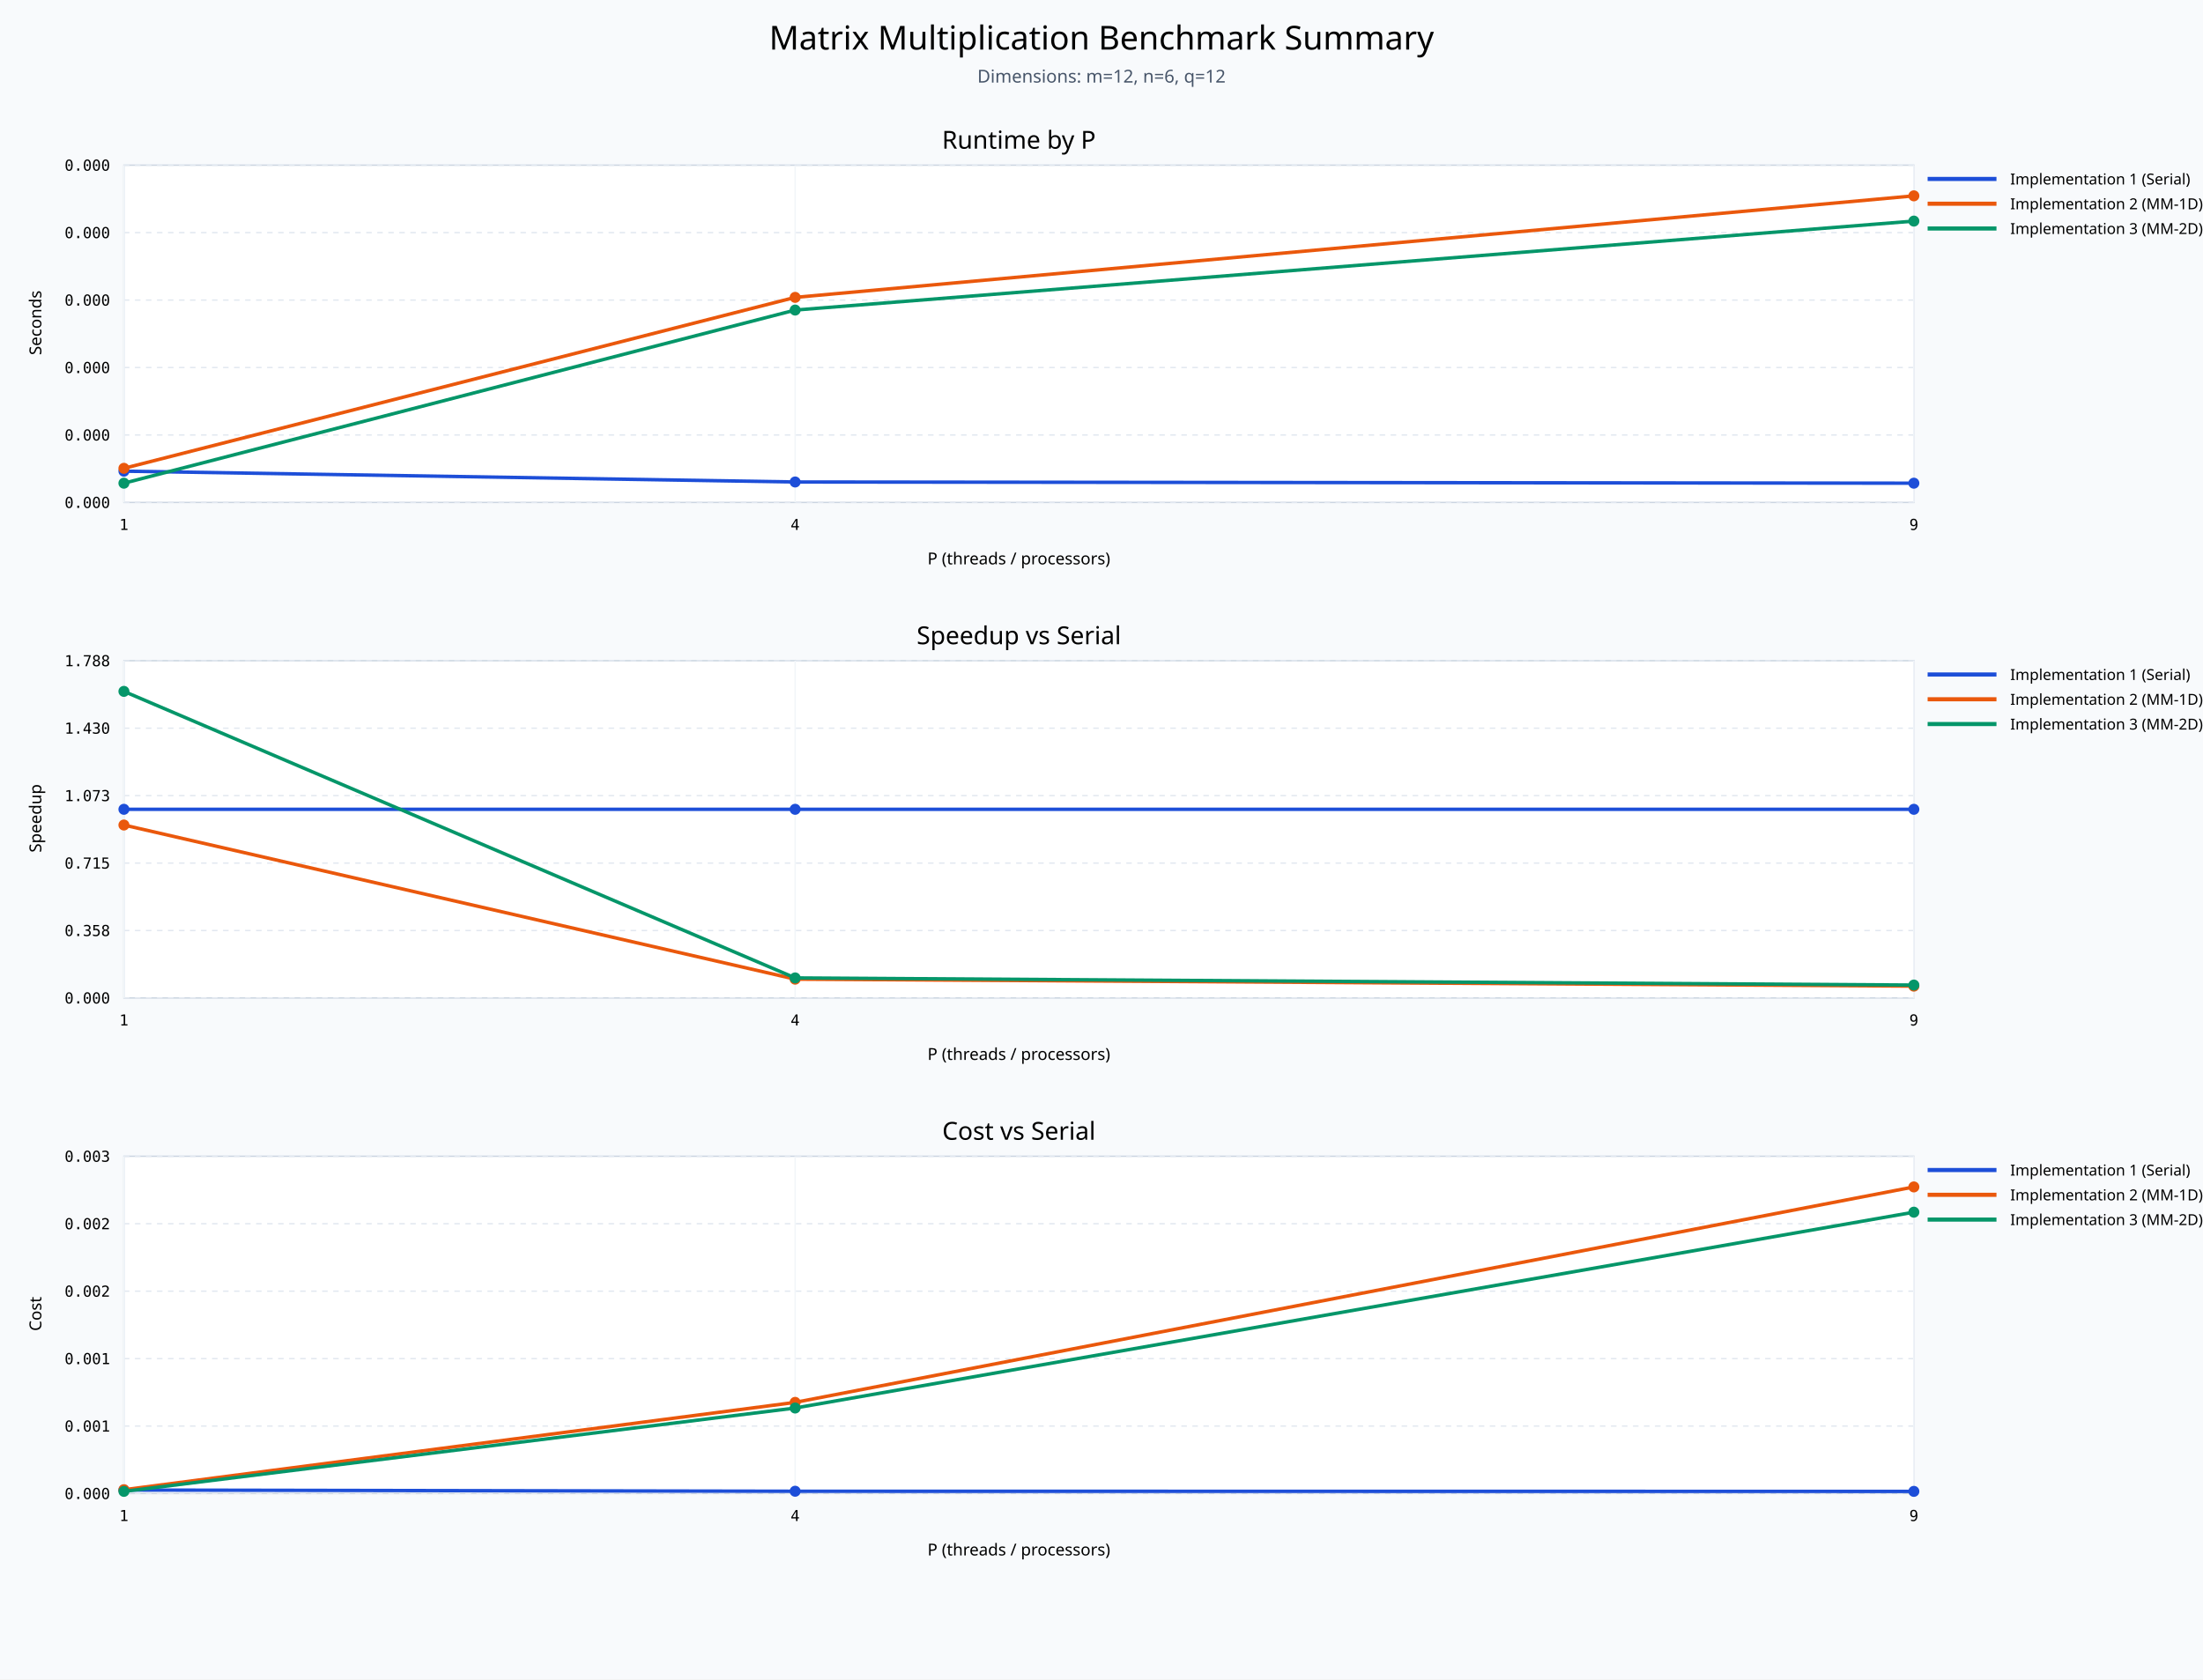
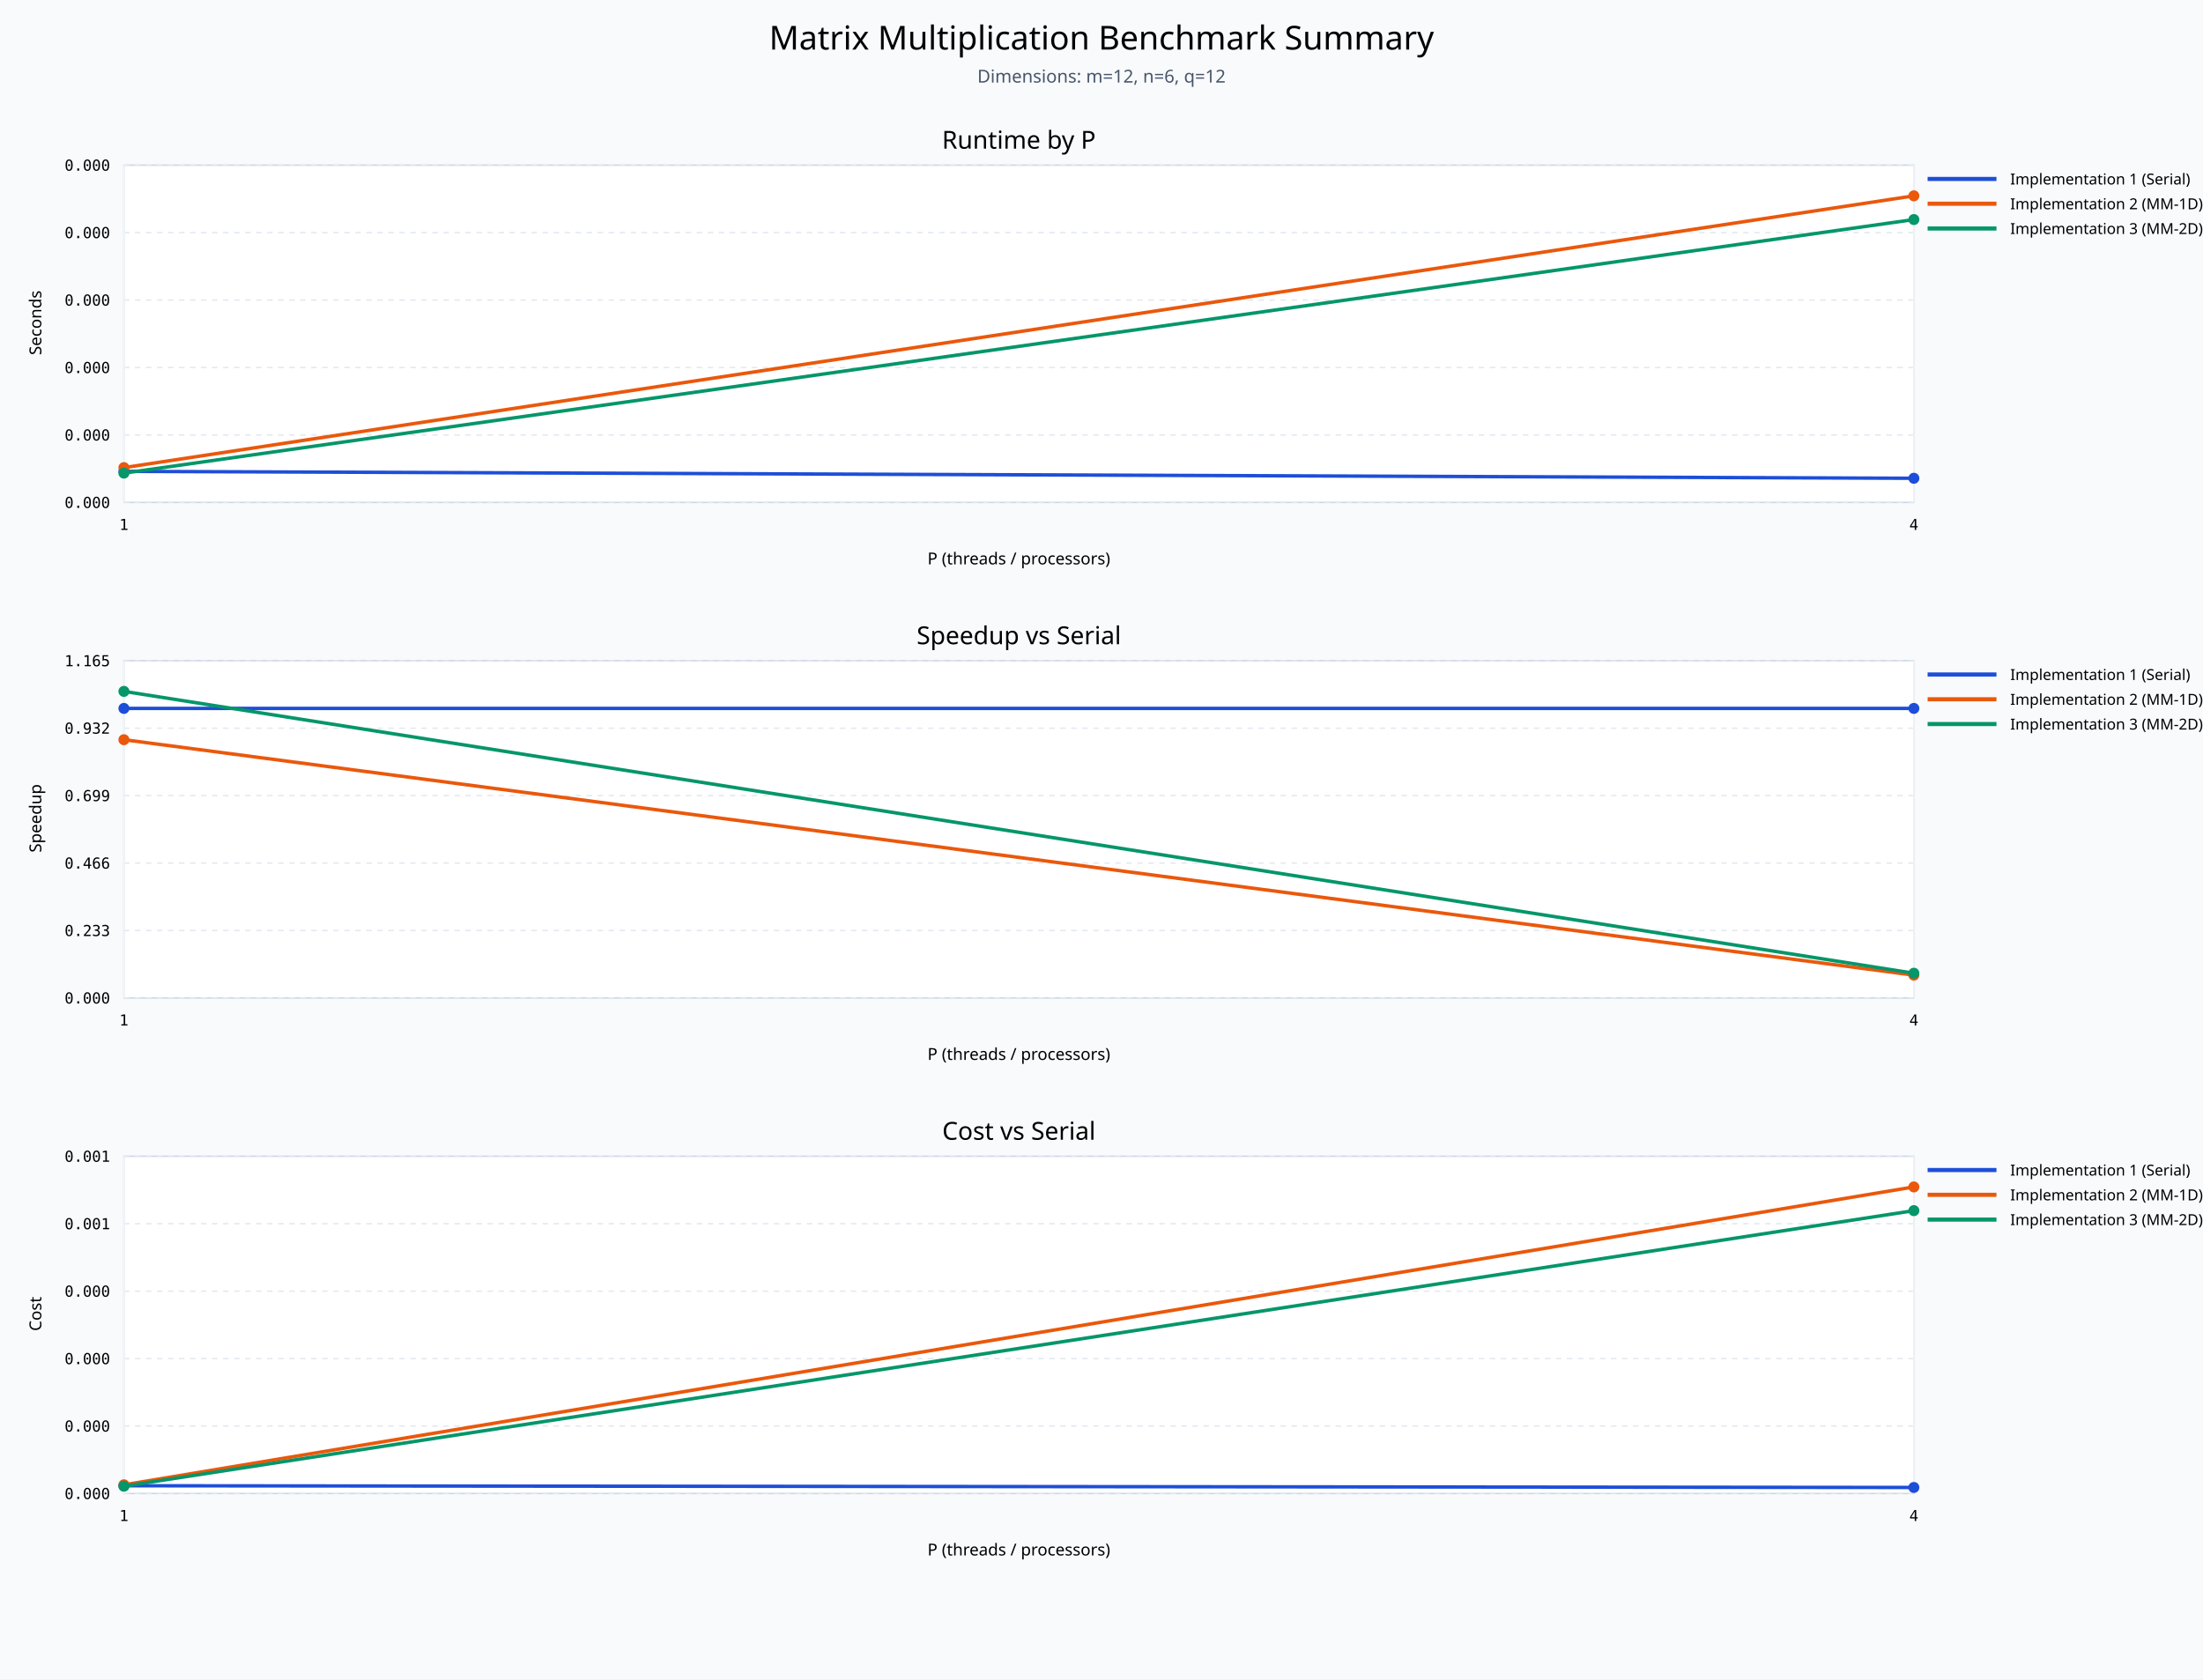
<svg xmlns="http://www.w3.org/2000/svg" width="1600" height="1220" viewBox="0 0 1600 1220">
  <rect width="100%" height="100%" fill="#f8fafc" />
  <text x="800" y="36" text-anchor="middle" font-size="24" font-family="sans-serif">Matrix Multiplication Benchmark Summary</text>
  <text x="800" y="60" text-anchor="middle" font-size="13" font-family="sans-serif" fill="#475569">Dimensions: m=12, n=6, q=12</text>
  <g>
    <text x="740" y="108" text-anchor="middle" font-size="18" font-family="sans-serif">Runtime by P</text>
    <rect x="90" y="120" width="1300" height="245" fill="#ffffff" stroke="#cbd5e1" />
    <line x1="90" y1="365" x2="1390" y2="365" stroke="#e2e8f0" stroke-dasharray="4,4" />
    <text x="80" y="369" text-anchor="end" font-size="11" font-family="monospace">0.000</text>
    <line x1="90.000" y1="316.000" x2="1390.000" y2="316.000" stroke="#e2e8f0" stroke-dasharray="4,4" />
    <text x="80.000" y="320.000" text-anchor="end" font-size="11" font-family="monospace">0.000</text>
    <line x1="90.000" y1="267.000" x2="1390.000" y2="267.000" stroke="#e2e8f0" stroke-dasharray="4,4" />
    <text x="80.000" y="271.000" text-anchor="end" font-size="11" font-family="monospace">0.000</text>
    <line x1="90.000" y1="218.000" x2="1390.000" y2="218.000" stroke="#e2e8f0" stroke-dasharray="4,4" />
    <text x="80.000" y="222.000" text-anchor="end" font-size="11" font-family="monospace">0.000</text>
    <line x1="90.000" y1="169.000" x2="1390.000" y2="169.000" stroke="#e2e8f0" stroke-dasharray="4,4" />
    <text x="80.000" y="173.000" text-anchor="end" font-size="11" font-family="monospace">0.000</text>
    <line x1="90.000" y1="120.000" x2="1390.000" y2="120.000" stroke="#e2e8f0" stroke-dasharray="4,4" />
    <text x="80.000" y="124.000" text-anchor="end" font-size="11" font-family="monospace">0.000</text>
    <line x1="90.000" y1="120.000" x2="90.000" y2="365.000" stroke="#f1f5f9" />
    <text x="90.000" y="385.000" text-anchor="middle" font-size="11" font-family="monospace">1</text>
-     <line x1="577.500" y1="120.000" x2="577.500" y2="365.000" stroke="#f1f5f9" />
-     <text x="577.500" y="385.000" text-anchor="middle" font-size="11" font-family="monospace">4</text>
    <line x1="1390.000" y1="120.000" x2="1390.000" y2="365.000" stroke="#f1f5f9" />
-     <text x="1390.000" y="385.000" text-anchor="middle" font-size="11" font-family="monospace">9</text>
+     <text x="1390.000" y="385.000" text-anchor="middle" font-size="11" font-family="monospace">4</text>
    <text x="740.000" y="410.000" text-anchor="middle" font-size="12" font-family="sans-serif">P (threads / processors)</text>
    <text x="38.000" y="242.500" transform="rotate(-90 30.000 242.500)" text-anchor="middle" font-size="12" font-family="sans-serif">Seconds</text>
-     <polyline fill="none" stroke="#1d4ed8" stroke-width="2.5" points="90,342.291 577.5,350.152 1390,351.025" />
-     <circle cx="90.000" cy="342.291" r="4" fill="#1d4ed8" />
-     <circle cx="577.500" cy="350.152" r="4" fill="#1d4ed8" />
-     <circle cx="1390.000" cy="351.025" r="4" fill="#1d4ed8" />
+     <polyline fill="none" stroke="#1d4ed8" stroke-width="2.5" points="90,342.445 1390,347.458" />
+     <circle cx="90.000" cy="342.445" r="4" fill="#1d4ed8" />
+     <circle cx="1390.000" cy="347.458" r="4" fill="#1d4ed8" />
    <line x1="1400.000" y1="130.000" x2="1450.000" y2="130.000" stroke="#1d4ed8" stroke-width="3" />
    <text x="1460.000" y="134.000" font-size="11" font-family="sans-serif">Implementation 1 (Serial)</text>
-     <polyline fill="none" stroke="#ea580c" stroke-width="2.5" points="90,340.226 577.5,216.03 1390,142.273" />
-     <circle cx="90.000" cy="340.226" r="4" fill="#ea580c" />
-     <circle cx="577.500" cy="216.030" r="4" fill="#ea580c" />
+     <polyline fill="none" stroke="#ea580c" stroke-width="2.5" points="90,339.712 1390,142.273" />
+     <circle cx="90.000" cy="339.712" r="4" fill="#ea580c" />
    <circle cx="1390.000" cy="142.273" r="4" fill="#ea580c" />
    <line x1="1400.000" y1="148.000" x2="1450.000" y2="148.000" stroke="#ea580c" stroke-width="3" />
    <text x="1460.000" y="152.000" font-size="11" font-family="sans-serif">Implementation 2 (MM-1D)</text>
-     <polyline fill="none" stroke="#059669" stroke-width="2.5" points="90,351.025 577.5,225.251 1390,160.617" />
-     <circle cx="90.000" cy="351.025" r="4" fill="#059669" />
-     <circle cx="577.500" cy="225.251" r="4" fill="#059669" />
-     <circle cx="1390.000" cy="160.617" r="4" fill="#059669" />
+     <polyline fill="none" stroke="#059669" stroke-width="2.5" points="90,343.698 1390,159.503" />
+     <circle cx="90.000" cy="343.698" r="4" fill="#059669" />
+     <circle cx="1390.000" cy="159.503" r="4" fill="#059669" />
    <line x1="1400.000" y1="166.000" x2="1450.000" y2="166.000" stroke="#059669" stroke-width="3" />
    <text x="1460.000" y="170.000" font-size="11" font-family="sans-serif">Implementation 3 (MM-2D)</text>
  </g>
  <g>
    <text x="740.000" y="468.000" text-anchor="middle" font-size="18" font-family="sans-serif">Speedup vs Serial</text>
    <rect x="90.000" y="480.000" width="1300.000" height="245.000" fill="#ffffff" stroke="#cbd5e1" />
    <line x1="90.000" y1="725.000" x2="1390.000" y2="725.000" stroke="#e2e8f0" stroke-dasharray="4,4" />
    <text x="80.000" y="729.000" text-anchor="end" font-size="11" font-family="monospace">0.000</text>
    <line x1="90.000" y1="676.000" x2="1390.000" y2="676.000" stroke="#e2e8f0" stroke-dasharray="4,4" />
-     <text x="80.000" y="680.000" text-anchor="end" font-size="11" font-family="monospace">0.358</text>
+     <text x="80.000" y="680.000" text-anchor="end" font-size="11" font-family="monospace">0.233</text>
    <line x1="90.000" y1="627.000" x2="1390.000" y2="627.000" stroke="#e2e8f0" stroke-dasharray="4,4" />
-     <text x="80.000" y="631.000" text-anchor="end" font-size="11" font-family="monospace">0.715</text>
+     <text x="80.000" y="631.000" text-anchor="end" font-size="11" font-family="monospace">0.466</text>
    <line x1="90.000" y1="578.000" x2="1390.000" y2="578.000" stroke="#e2e8f0" stroke-dasharray="4,4" />
-     <text x="80.000" y="582.000" text-anchor="end" font-size="11" font-family="monospace">1.073</text>
+     <text x="80.000" y="582.000" text-anchor="end" font-size="11" font-family="monospace">0.699</text>
    <line x1="90.000" y1="529.000" x2="1390.000" y2="529.000" stroke="#e2e8f0" stroke-dasharray="4,4" />
-     <text x="80.000" y="533.000" text-anchor="end" font-size="11" font-family="monospace">1.430</text>
+     <text x="80.000" y="533.000" text-anchor="end" font-size="11" font-family="monospace">0.932</text>
    <line x1="90.000" y1="480.000" x2="1390.000" y2="480.000" stroke="#e2e8f0" stroke-dasharray="4,4" />
-     <text x="80.000" y="484.000" text-anchor="end" font-size="11" font-family="monospace">1.788</text>
+     <text x="80.000" y="484.000" text-anchor="end" font-size="11" font-family="monospace">1.165</text>
    <line x1="90.000" y1="480.000" x2="90.000" y2="725.000" stroke="#f1f5f9" />
    <text x="90.000" y="745.000" text-anchor="middle" font-size="11" font-family="monospace">1</text>
-     <line x1="577.500" y1="480.000" x2="577.500" y2="725.000" stroke="#f1f5f9" />
-     <text x="577.500" y="745.000" text-anchor="middle" font-size="11" font-family="monospace">4</text>
    <line x1="1390.000" y1="480.000" x2="1390.000" y2="725.000" stroke="#f1f5f9" />
-     <text x="1390.000" y="745.000" text-anchor="middle" font-size="11" font-family="monospace">9</text>
+     <text x="1390.000" y="745.000" text-anchor="middle" font-size="11" font-family="monospace">4</text>
    <text x="740.000" y="770.000" text-anchor="middle" font-size="12" font-family="sans-serif">P (threads / processors)</text>
    <text x="38.000" y="602.500" transform="rotate(-90 30.000 602.500)" text-anchor="middle" font-size="12" font-family="sans-serif">Speedup</text>
-     <polyline fill="none" stroke="#1d4ed8" stroke-width="2.5" points="90,587.937 577.5,587.937 1390,587.937" />
-     <circle cx="90.000" cy="587.937" r="4" fill="#1d4ed8" />
-     <circle cx="577.500" cy="587.937" r="4" fill="#1d4ed8" />
-     <circle cx="1390.000" cy="587.937" r="4" fill="#1d4ed8" />
+     <polyline fill="none" stroke="#1d4ed8" stroke-width="2.5" points="90,514.646 1390,514.646" />
+     <circle cx="90.000" cy="514.646" r="4" fill="#1d4ed8" />
+     <circle cx="1390.000" cy="514.646" r="4" fill="#1d4ed8" />
    <line x1="1400.000" y1="490.000" x2="1450.000" y2="490.000" stroke="#1d4ed8" stroke-width="3" />
    <text x="1460.000" y="494.000" font-size="11" font-family="sans-serif">Implementation 1 (Serial)</text>
-     <polyline fill="none" stroke="#ea580c" stroke-width="2.5" points="90,599.362 577.5,711.338 1390,716.4" />
-     <circle cx="90.000" cy="599.362" r="4" fill="#ea580c" />
-     <circle cx="577.500" cy="711.338" r="4" fill="#ea580c" />
-     <circle cx="1390.000" cy="716.400" r="4" fill="#ea580c" />
+     <polyline fill="none" stroke="#ea580c" stroke-width="2.5" points="90,537.387 1390,708.432" />
+     <circle cx="90.000" cy="537.387" r="4" fill="#ea580c" />
+     <circle cx="1390.000" cy="708.432" r="4" fill="#ea580c" />
    <line x1="1400.000" y1="508.000" x2="1450.000" y2="508.000" stroke="#ea580c" stroke-width="3" />
    <text x="1460.000" y="512.000" font-size="11" font-family="sans-serif">Implementation 2 (MM-1D)</text>
-     <polyline fill="none" stroke="#059669" stroke-width="2.5" points="90,502.273 577.5,710.437 1390,715.628" />
+     <polyline fill="none" stroke="#059669" stroke-width="2.5" points="90,502.273 1390,707.043" />
    <circle cx="90.000" cy="502.273" r="4" fill="#059669" />
-     <circle cx="577.500" cy="710.437" r="4" fill="#059669" />
-     <circle cx="1390.000" cy="715.628" r="4" fill="#059669" />
+     <circle cx="1390.000" cy="707.043" r="4" fill="#059669" />
    <line x1="1400.000" y1="526.000" x2="1450.000" y2="526.000" stroke="#059669" stroke-width="3" />
    <text x="1460.000" y="530.000" font-size="11" font-family="sans-serif">Implementation 3 (MM-2D)</text>
  </g>
  <g>
    <text x="740.000" y="828.000" text-anchor="middle" font-size="18" font-family="sans-serif">Cost vs Serial</text>
    <rect x="90.000" y="840.000" width="1300.000" height="245.000" fill="#ffffff" stroke="#cbd5e1" />
    <line x1="90.000" y1="1085.000" x2="1390.000" y2="1085.000" stroke="#e2e8f0" stroke-dasharray="4,4" />
    <text x="80.000" y="1089.000" text-anchor="end" font-size="11" font-family="monospace">0.000</text>
    <line x1="90.000" y1="1036.000" x2="1390.000" y2="1036.000" stroke="#e2e8f0" stroke-dasharray="4,4" />
-     <text x="80.000" y="1040.000" text-anchor="end" font-size="11" font-family="monospace">0.001</text>
+     <text x="80.000" y="1040.000" text-anchor="end" font-size="11" font-family="monospace">0.000</text>
    <line x1="90.000" y1="987.000" x2="1390.000" y2="987.000" stroke="#e2e8f0" stroke-dasharray="4,4" />
-     <text x="80.000" y="991.000" text-anchor="end" font-size="11" font-family="monospace">0.001</text>
+     <text x="80.000" y="991.000" text-anchor="end" font-size="11" font-family="monospace">0.000</text>
    <line x1="90.000" y1="938.000" x2="1390.000" y2="938.000" stroke="#e2e8f0" stroke-dasharray="4,4" />
-     <text x="80.000" y="942.000" text-anchor="end" font-size="11" font-family="monospace">0.002</text>
+     <text x="80.000" y="942.000" text-anchor="end" font-size="11" font-family="monospace">0.000</text>
    <line x1="90.000" y1="889.000" x2="1390.000" y2="889.000" stroke="#e2e8f0" stroke-dasharray="4,4" />
-     <text x="80.000" y="893.000" text-anchor="end" font-size="11" font-family="monospace">0.002</text>
+     <text x="80.000" y="893.000" text-anchor="end" font-size="11" font-family="monospace">0.001</text>
    <line x1="90.000" y1="840.000" x2="1390.000" y2="840.000" stroke="#e2e8f0" stroke-dasharray="4,4" />
-     <text x="80.000" y="844.000" text-anchor="end" font-size="11" font-family="monospace">0.003</text>
+     <text x="80.000" y="844.000" text-anchor="end" font-size="11" font-family="monospace">0.001</text>
    <line x1="90.000" y1="840.000" x2="90.000" y2="1085.000" stroke="#f1f5f9" />
    <text x="90.000" y="1105.000" text-anchor="middle" font-size="11" font-family="monospace">1</text>
-     <line x1="577.500" y1="840.000" x2="577.500" y2="1085.000" stroke="#f1f5f9" />
-     <text x="577.500" y="1105.000" text-anchor="middle" font-size="11" font-family="monospace">4</text>
    <line x1="1390.000" y1="840.000" x2="1390.000" y2="1085.000" stroke="#f1f5f9" />
-     <text x="1390.000" y="1105.000" text-anchor="middle" font-size="11" font-family="monospace">9</text>
+     <text x="1390.000" y="1105.000" text-anchor="middle" font-size="11" font-family="monospace">4</text>
    <text x="740.000" y="1130.000" text-anchor="middle" font-size="12" font-family="sans-serif">P (threads / processors)</text>
    <text x="38.000" y="962.500" transform="rotate(-90 30.000 962.500)" text-anchor="middle" font-size="12" font-family="sans-serif">Cost</text>
-     <polyline fill="none" stroke="#1d4ed8" stroke-width="2.5" points="90,1082.48 577.5,1083.35 1390,1083.45" />
-     <circle cx="90.000" cy="1082.477" r="4" fill="#1d4ed8" />
-     <circle cx="577.500" cy="1083.350" r="4" fill="#1d4ed8" />
-     <circle cx="1390.000" cy="1083.447" r="4" fill="#1d4ed8" />
+     <polyline fill="none" stroke="#1d4ed8" stroke-width="2.5" points="90,1079.36 1390,1080.61" />
+     <circle cx="90.000" cy="1079.361" r="4" fill="#1d4ed8" />
+     <circle cx="1390.000" cy="1080.614" r="4" fill="#1d4ed8" />
    <line x1="1400.000" y1="850.000" x2="1450.000" y2="850.000" stroke="#1d4ed8" stroke-width="3" />
    <text x="1460.000" y="854.000" font-size="11" font-family="sans-serif">Implementation 1 (Serial)</text>
-     <polyline fill="none" stroke="#ea580c" stroke-width="2.5" points="90,1082.25 577.5,1018.79 1390,862.273" />
-     <circle cx="90.000" cy="1082.247" r="4" fill="#ea580c" />
-     <circle cx="577.500" cy="1018.791" r="4" fill="#ea580c" />
+     <polyline fill="none" stroke="#ea580c" stroke-width="2.5" points="90,1078.68 1390,862.273" />
+     <circle cx="90.000" cy="1078.678" r="4" fill="#ea580c" />
    <circle cx="1390.000" cy="862.273" r="4" fill="#ea580c" />
    <line x1="1400.000" y1="868.000" x2="1450.000" y2="868.000" stroke="#ea580c" stroke-width="3" />
    <text x="1460.000" y="872.000" font-size="11" font-family="sans-serif">Implementation 2 (MM-1D)</text>
-     <polyline fill="none" stroke="#059669" stroke-width="2.5" points="90,1083.45 577.5,1022.89 1390,880.617" />
-     <circle cx="90.000" cy="1083.447" r="4" fill="#059669" />
-     <circle cx="577.500" cy="1022.889" r="4" fill="#059669" />
-     <circle cx="1390.000" cy="880.617" r="4" fill="#059669" />
+     <polyline fill="none" stroke="#059669" stroke-width="2.5" points="90,1079.67 1390,879.503" />
+     <circle cx="90.000" cy="1079.675" r="4" fill="#059669" />
+     <circle cx="1390.000" cy="879.503" r="4" fill="#059669" />
    <line x1="1400.000" y1="886.000" x2="1450.000" y2="886.000" stroke="#059669" stroke-width="3" />
    <text x="1460.000" y="890.000" font-size="11" font-family="sans-serif">Implementation 3 (MM-2D)</text>
  </g>
</svg>
